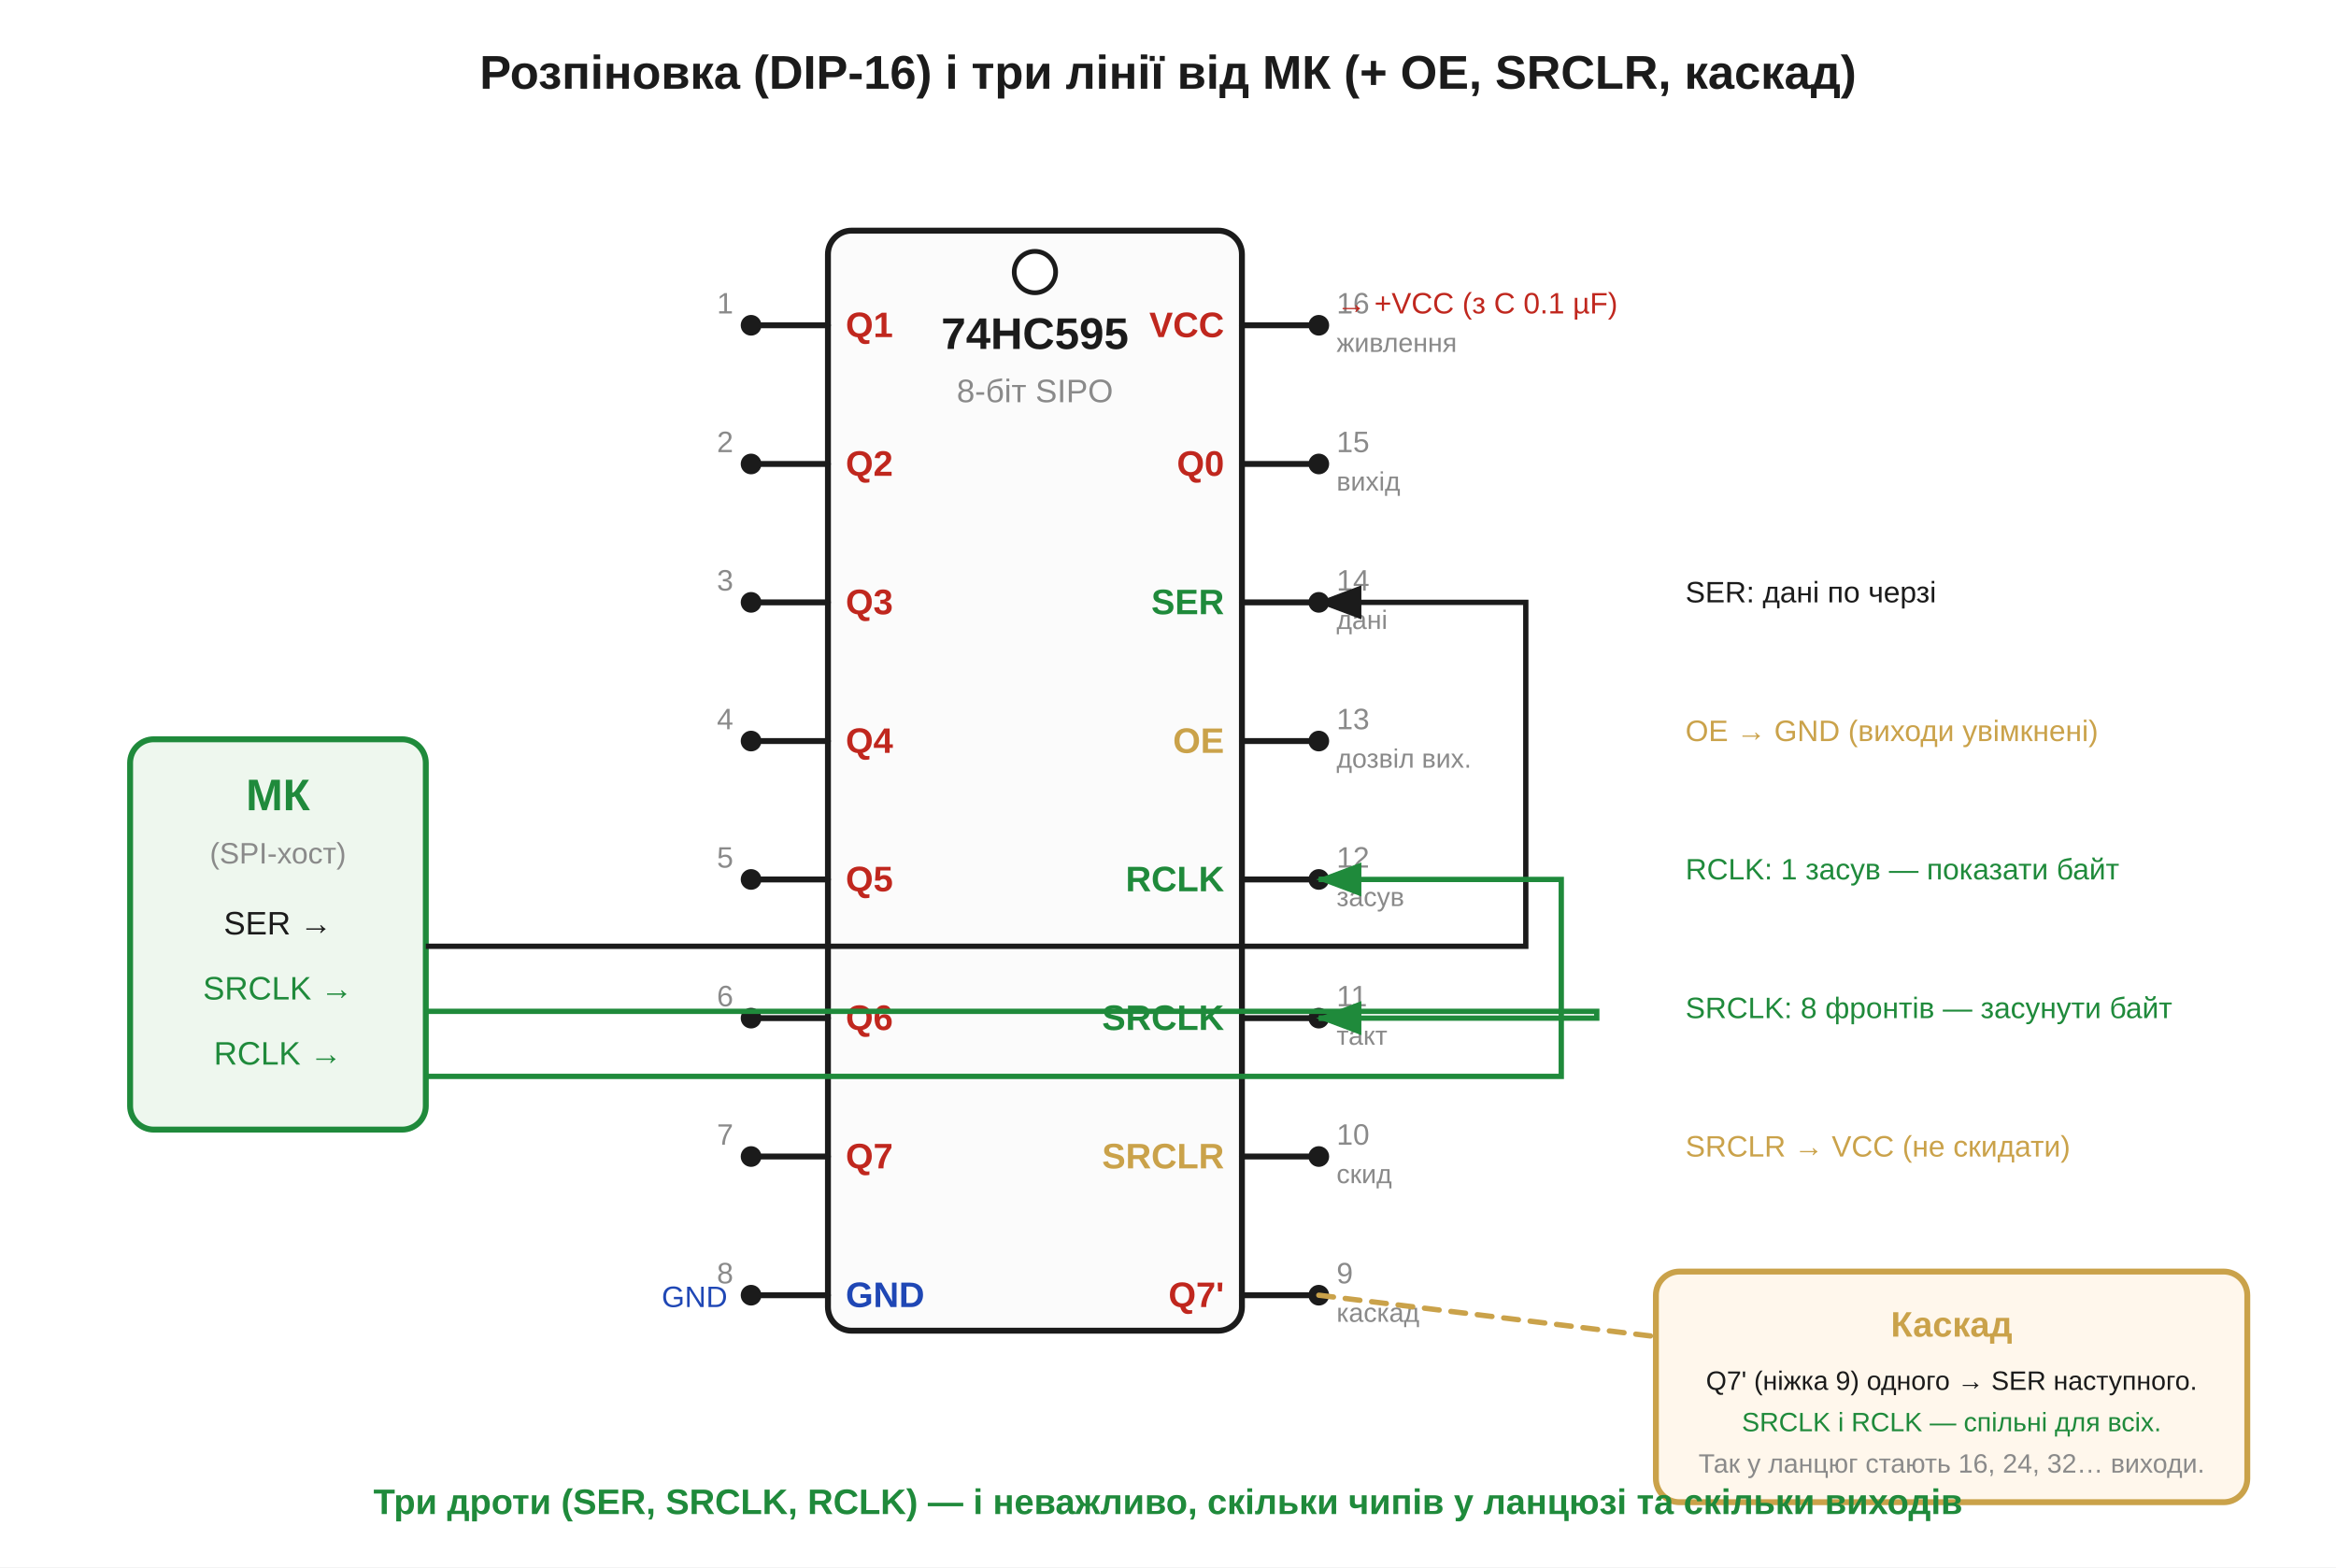
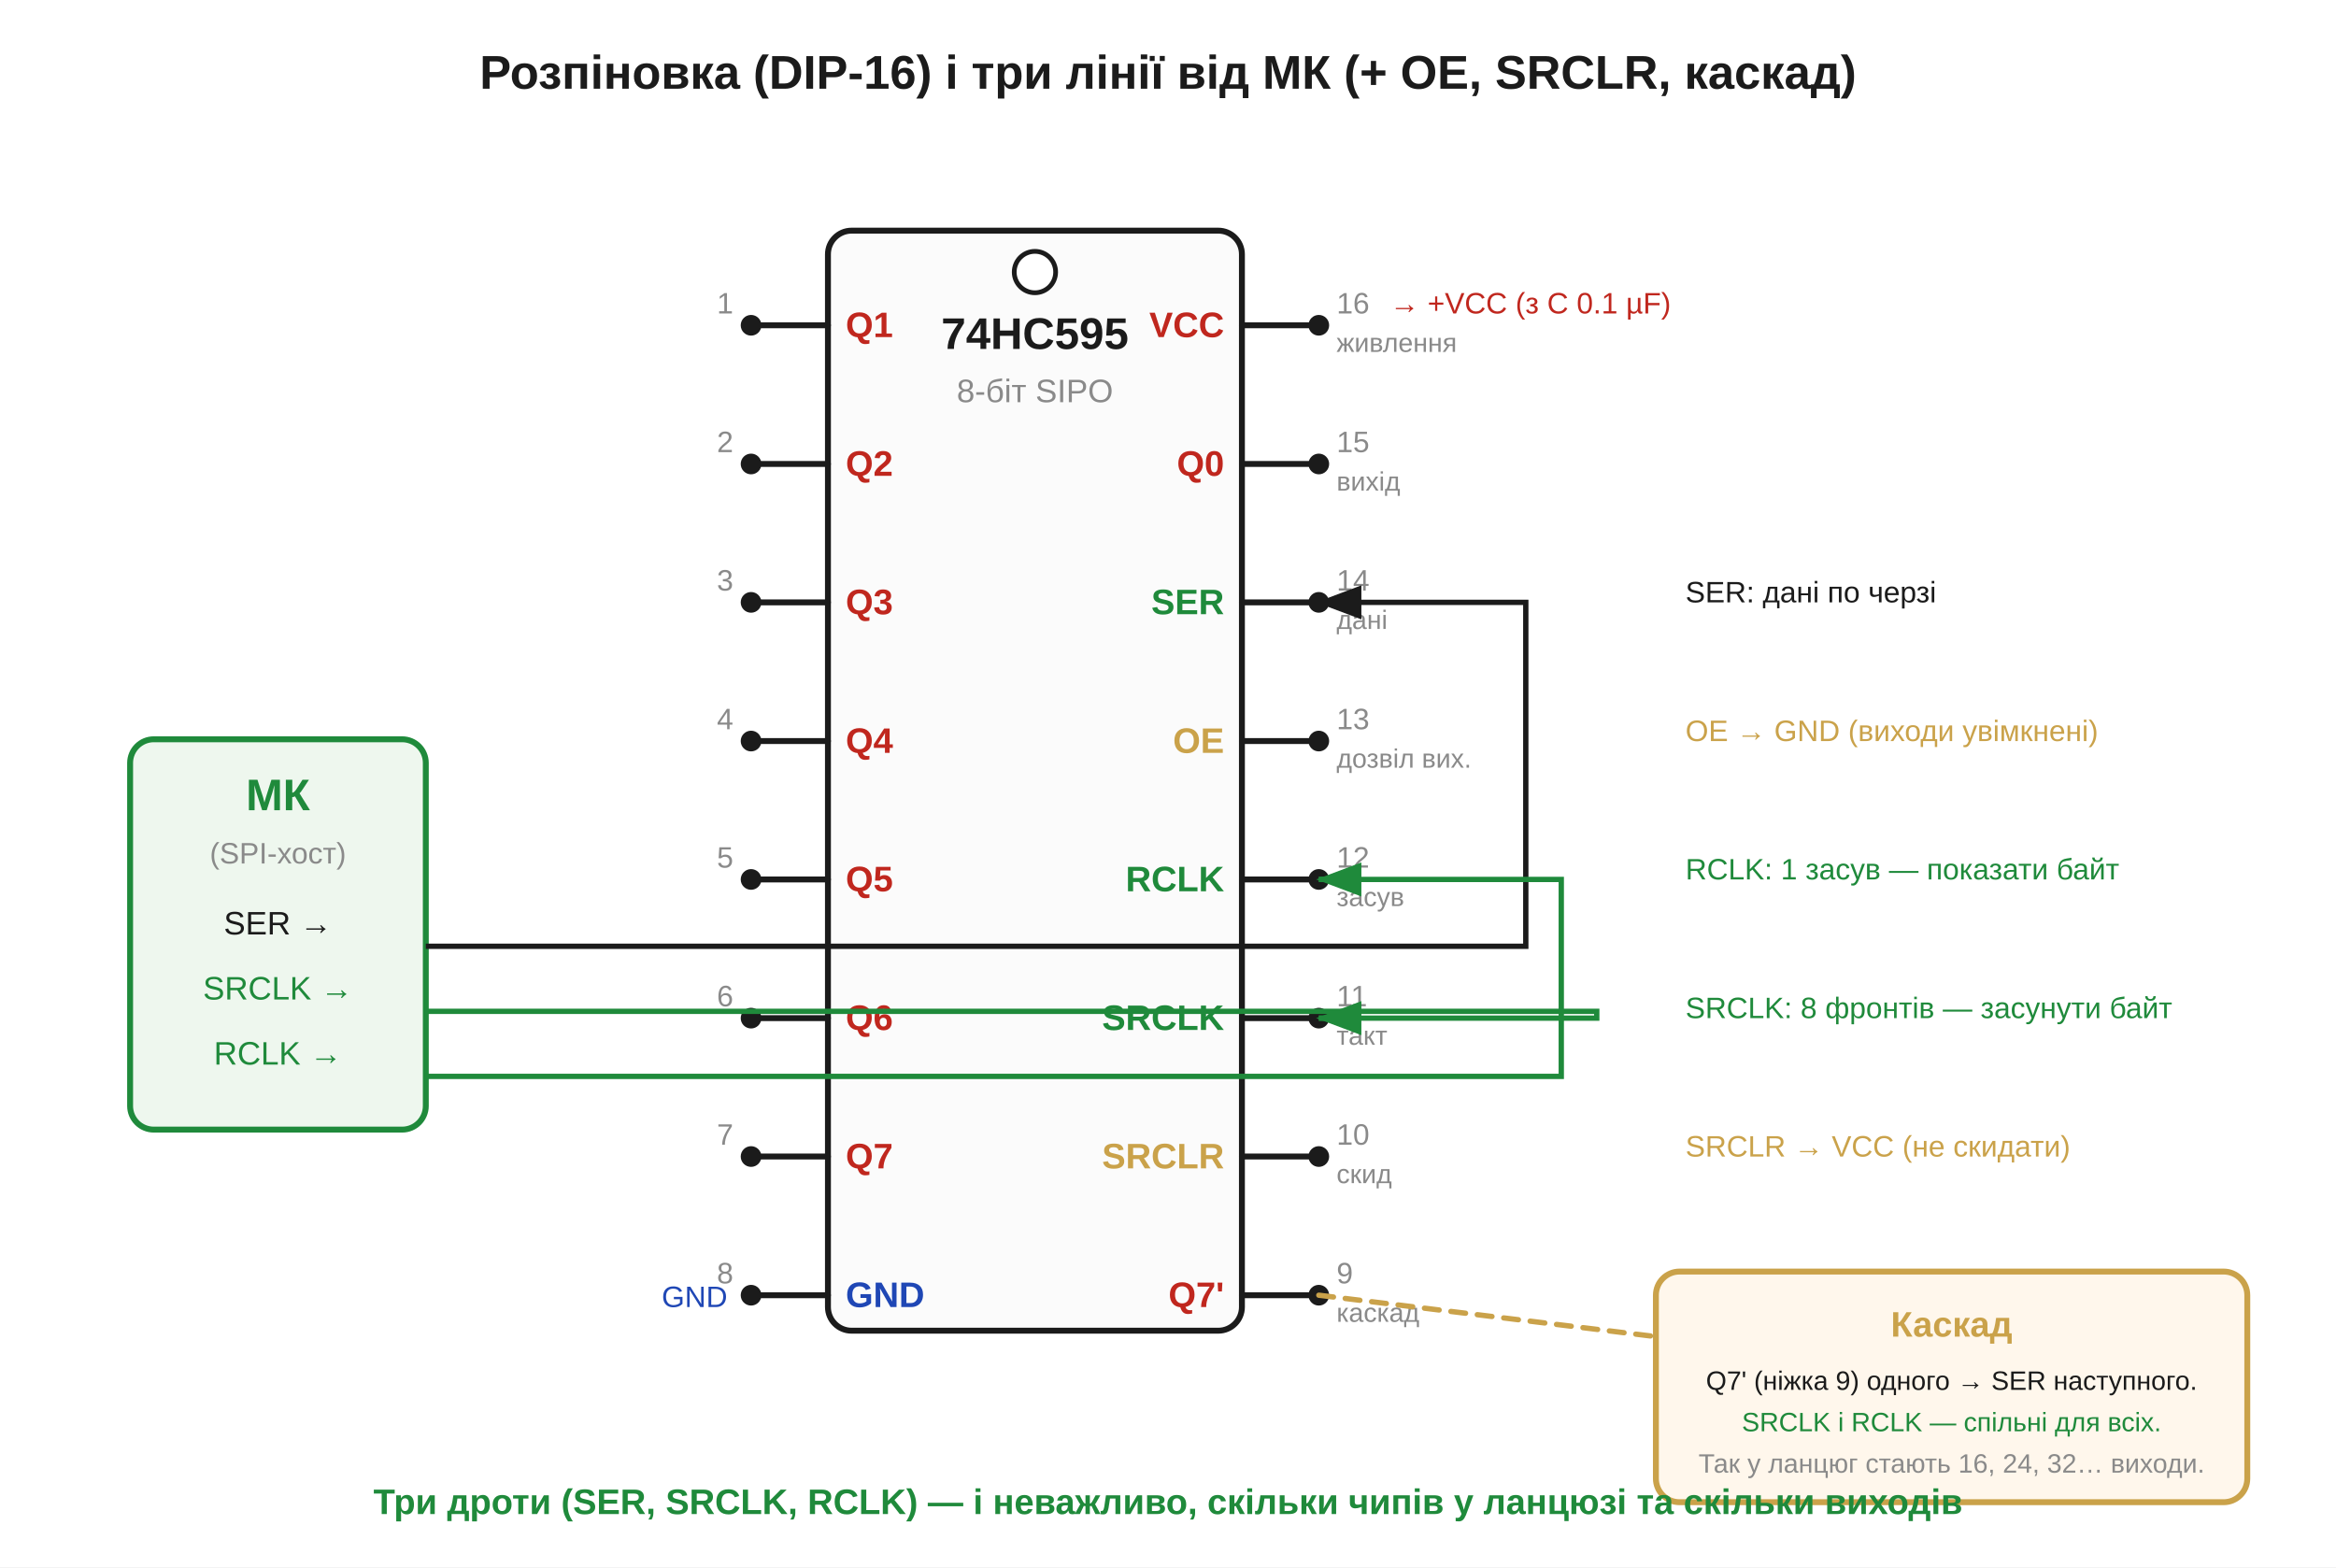
<svg xmlns="http://www.w3.org/2000/svg" width="790" height="530" viewBox="0 0 790 530">
  <rect width="790" height="530" fill="#ffffff" />
  <defs>
    <marker id="aInk" markerWidth="11" markerHeight="11" refX="8" refY="3.2" orient="auto" markerUnits="strokeWidth">
      <path d="M0,0 L8.5,3.2 L0,6.4 Z" fill="#1b1b1b" />
    </marker>
    <marker id="aRed" markerWidth="11" markerHeight="11" refX="8" refY="3.2" orient="auto" markerUnits="strokeWidth">
      <path d="M0,0 L8.5,3.2 L0,6.4 Z" fill="#c0271e" />
    </marker>
    <marker id="aBlue" markerWidth="11" markerHeight="11" refX="8" refY="3.2" orient="auto" markerUnits="strokeWidth">
      <path d="M0,0 L8.5,3.2 L0,6.4 Z" fill="#1f47b5" />
    </marker>
    <marker id="aGreen" markerWidth="11" markerHeight="11" refX="8" refY="3.2" orient="auto" markerUnits="strokeWidth">
      <path d="M0,0 L8.5,3.2 L0,6.4 Z" fill="#1f8a3b" />
    </marker>
  </defs>
  <text x="395.0" y="30.0" font-family="Segoe UI, Arial, Helvetica, sans-serif" font-size="16" fill="#1b1b1b" text-anchor="middle" font-weight="bold" font-style="normal">Розпіновка (DIP-16) і три лінії від МК (+ OE, SRCLR, каскад)</text>
  <rect x="280.0" y="78.0" width="140.0" height="372.0" rx="8" fill="#fbfbfb" stroke="#1b1b1b" stroke-width="2" />
  <circle cx="350.0" cy="92.0" r="7.0" fill="#fff" stroke="#1b1b1b" stroke-width="1.6" />
  <text x="350.0" y="118.0" font-family="Segoe UI, Arial, Helvetica, sans-serif" font-size="15" fill="#1b1b1b" text-anchor="middle" font-weight="bold" font-style="normal">74HC595</text>
  <text x="350.0" y="136.0" font-family="Segoe UI, Arial, Helvetica, sans-serif" font-size="11" fill="#8a8a8a" text-anchor="middle" font-weight="normal" font-style="normal">8-біт SIPO</text>
  <line x1="254.0" y1="110.0" x2="280.0" y2="110.0" stroke="#1b1b1b" stroke-width="2" stroke-linecap="round" />
  <circle cx="254.0" cy="110.0" r="3.0" fill="#1b1b1b" stroke="#1b1b1b" stroke-width="1" />
  <text x="248.0" y="106.0" font-family="Segoe UI, Arial, Helvetica, sans-serif" font-size="10" fill="#8a8a8a" text-anchor="end" font-weight="normal" font-style="normal">1</text>
  <text x="286.0" y="114.0" font-family="Segoe UI, Arial, Helvetica, sans-serif" font-size="12" fill="#c0271e" text-anchor="start" font-weight="bold" font-style="normal">Q1</text>
  <line x1="254.0" y1="156.9" x2="280.0" y2="156.9" stroke="#1b1b1b" stroke-width="2" stroke-linecap="round" />
  <circle cx="254.0" cy="156.9" r="3.0" fill="#1b1b1b" stroke="#1b1b1b" stroke-width="1" />
  <text x="248.0" y="152.9" font-family="Segoe UI, Arial, Helvetica, sans-serif" font-size="10" fill="#8a8a8a" text-anchor="end" font-weight="normal" font-style="normal">2</text>
  <text x="286.0" y="160.9" font-family="Segoe UI, Arial, Helvetica, sans-serif" font-size="12" fill="#c0271e" text-anchor="start" font-weight="bold" font-style="normal">Q2</text>
  <line x1="254.0" y1="203.7" x2="280.0" y2="203.7" stroke="#1b1b1b" stroke-width="2" stroke-linecap="round" />
  <circle cx="254.0" cy="203.7" r="3.0" fill="#1b1b1b" stroke="#1b1b1b" stroke-width="1" />
  <text x="248.0" y="199.7" font-family="Segoe UI, Arial, Helvetica, sans-serif" font-size="10" fill="#8a8a8a" text-anchor="end" font-weight="normal" font-style="normal">3</text>
  <text x="286.0" y="207.7" font-family="Segoe UI, Arial, Helvetica, sans-serif" font-size="12" fill="#c0271e" text-anchor="start" font-weight="bold" font-style="normal">Q3</text>
  <line x1="254.0" y1="250.6" x2="280.0" y2="250.6" stroke="#1b1b1b" stroke-width="2" stroke-linecap="round" />
  <circle cx="254.0" cy="250.6" r="3.0" fill="#1b1b1b" stroke="#1b1b1b" stroke-width="1" />
  <text x="248.0" y="246.6" font-family="Segoe UI, Arial, Helvetica, sans-serif" font-size="10" fill="#8a8a8a" text-anchor="end" font-weight="normal" font-style="normal">4</text>
  <text x="286.0" y="254.6" font-family="Segoe UI, Arial, Helvetica, sans-serif" font-size="12" fill="#c0271e" text-anchor="start" font-weight="bold" font-style="normal">Q4</text>
  <line x1="254.0" y1="297.4" x2="280.0" y2="297.4" stroke="#1b1b1b" stroke-width="2" stroke-linecap="round" />
  <circle cx="254.0" cy="297.4" r="3.0" fill="#1b1b1b" stroke="#1b1b1b" stroke-width="1" />
  <text x="248.0" y="293.4" font-family="Segoe UI, Arial, Helvetica, sans-serif" font-size="10" fill="#8a8a8a" text-anchor="end" font-weight="normal" font-style="normal">5</text>
  <text x="286.0" y="301.4" font-family="Segoe UI, Arial, Helvetica, sans-serif" font-size="12" fill="#c0271e" text-anchor="start" font-weight="bold" font-style="normal">Q5</text>
  <line x1="254.0" y1="344.3" x2="280.0" y2="344.3" stroke="#1b1b1b" stroke-width="2" stroke-linecap="round" />
  <circle cx="254.0" cy="344.3" r="3.0" fill="#1b1b1b" stroke="#1b1b1b" stroke-width="1" />
  <text x="248.0" y="340.3" font-family="Segoe UI, Arial, Helvetica, sans-serif" font-size="10" fill="#8a8a8a" text-anchor="end" font-weight="normal" font-style="normal">6</text>
  <text x="286.0" y="348.3" font-family="Segoe UI, Arial, Helvetica, sans-serif" font-size="12" fill="#c0271e" text-anchor="start" font-weight="bold" font-style="normal">Q6</text>
  <line x1="254.0" y1="391.1" x2="280.0" y2="391.1" stroke="#1b1b1b" stroke-width="2" stroke-linecap="round" />
  <circle cx="254.0" cy="391.1" r="3.0" fill="#1b1b1b" stroke="#1b1b1b" stroke-width="1" />
  <text x="248.0" y="387.1" font-family="Segoe UI, Arial, Helvetica, sans-serif" font-size="10" fill="#8a8a8a" text-anchor="end" font-weight="normal" font-style="normal">7</text>
  <text x="286.0" y="395.1" font-family="Segoe UI, Arial, Helvetica, sans-serif" font-size="12" fill="#c0271e" text-anchor="start" font-weight="bold" font-style="normal">Q7</text>
  <line x1="254.0" y1="438.0" x2="280.0" y2="438.0" stroke="#1b1b1b" stroke-width="2" stroke-linecap="round" />
  <circle cx="254.0" cy="438.0" r="3.0" fill="#1b1b1b" stroke="#1b1b1b" stroke-width="1" />
  <text x="248.0" y="434.0" font-family="Segoe UI, Arial, Helvetica, sans-serif" font-size="10" fill="#8a8a8a" text-anchor="end" font-weight="normal" font-style="normal">8</text>
  <text x="286.0" y="442.0" font-family="Segoe UI, Arial, Helvetica, sans-serif" font-size="12" fill="#1f47b5" text-anchor="start" font-weight="bold" font-style="normal">GND</text>
  <line x1="420.0" y1="110.0" x2="446.0" y2="110.0" stroke="#1b1b1b" stroke-width="2" stroke-linecap="round" />
  <circle cx="446.0" cy="110.0" r="3.0" fill="#1b1b1b" stroke="#1b1b1b" stroke-width="1" />
  <text x="452.0" y="106.0" font-family="Segoe UI, Arial, Helvetica, sans-serif" font-size="10" fill="#8a8a8a" text-anchor="start" font-weight="normal" font-style="normal">16</text>
  <text x="414.0" y="114.0" font-family="Segoe UI, Arial, Helvetica, sans-serif" font-size="12" fill="#c0271e" text-anchor="end" font-weight="bold" font-style="normal">VCC</text>
  <text x="452.0" y="119.0" font-family="Segoe UI, Arial, Helvetica, sans-serif" font-size="9" fill="#8a8a8a" text-anchor="start" font-weight="normal" font-style="normal">живлення</text>
  <line x1="420.0" y1="156.9" x2="446.0" y2="156.9" stroke="#1b1b1b" stroke-width="2" stroke-linecap="round" />
  <circle cx="446.0" cy="156.9" r="3.0" fill="#1b1b1b" stroke="#1b1b1b" stroke-width="1" />
  <text x="452.0" y="152.9" font-family="Segoe UI, Arial, Helvetica, sans-serif" font-size="10" fill="#8a8a8a" text-anchor="start" font-weight="normal" font-style="normal">15</text>
  <text x="414.0" y="160.9" font-family="Segoe UI, Arial, Helvetica, sans-serif" font-size="12" fill="#c0271e" text-anchor="end" font-weight="bold" font-style="normal">Q0</text>
  <text x="452.0" y="165.9" font-family="Segoe UI, Arial, Helvetica, sans-serif" font-size="9" fill="#8a8a8a" text-anchor="start" font-weight="normal" font-style="normal">вихід</text>
  <line x1="420.0" y1="203.7" x2="446.0" y2="203.7" stroke="#1b1b1b" stroke-width="2" stroke-linecap="round" />
  <circle cx="446.0" cy="203.7" r="3.0" fill="#1b1b1b" stroke="#1b1b1b" stroke-width="1" />
  <text x="452.0" y="199.7" font-family="Segoe UI, Arial, Helvetica, sans-serif" font-size="10" fill="#8a8a8a" text-anchor="start" font-weight="normal" font-style="normal">14</text>
  <text x="414.0" y="207.7" font-family="Segoe UI, Arial, Helvetica, sans-serif" font-size="12" fill="#1f8a3b" text-anchor="end" font-weight="bold" font-style="normal">SER</text>
  <text x="452.0" y="212.7" font-family="Segoe UI, Arial, Helvetica, sans-serif" font-size="9" fill="#8a8a8a" text-anchor="start" font-weight="normal" font-style="normal">дані</text>
  <line x1="420.0" y1="250.6" x2="446.0" y2="250.6" stroke="#1b1b1b" stroke-width="2" stroke-linecap="round" />
  <circle cx="446.0" cy="250.6" r="3.0" fill="#1b1b1b" stroke="#1b1b1b" stroke-width="1" />
  <text x="452.0" y="246.6" font-family="Segoe UI, Arial, Helvetica, sans-serif" font-size="10" fill="#8a8a8a" text-anchor="start" font-weight="normal" font-style="normal">13</text>
  <text x="414.0" y="254.6" font-family="Segoe UI, Arial, Helvetica, sans-serif" font-size="12" fill="#caa24a" text-anchor="end" font-weight="bold" font-style="normal">OE</text>
  <text x="452.0" y="259.6" font-family="Segoe UI, Arial, Helvetica, sans-serif" font-size="9" fill="#8a8a8a" text-anchor="start" font-weight="normal" font-style="normal">дозвіл вих.</text>
  <line x1="420.0" y1="297.4" x2="446.0" y2="297.4" stroke="#1b1b1b" stroke-width="2" stroke-linecap="round" />
  <circle cx="446.0" cy="297.4" r="3.0" fill="#1b1b1b" stroke="#1b1b1b" stroke-width="1" />
  <text x="452.0" y="293.4" font-family="Segoe UI, Arial, Helvetica, sans-serif" font-size="10" fill="#8a8a8a" text-anchor="start" font-weight="normal" font-style="normal">12</text>
  <text x="414.0" y="301.4" font-family="Segoe UI, Arial, Helvetica, sans-serif" font-size="12" fill="#1f8a3b" text-anchor="end" font-weight="bold" font-style="normal">RCLK</text>
  <text x="452.0" y="306.4" font-family="Segoe UI, Arial, Helvetica, sans-serif" font-size="9" fill="#8a8a8a" text-anchor="start" font-weight="normal" font-style="normal">засув</text>
  <line x1="420.0" y1="344.3" x2="446.0" y2="344.3" stroke="#1b1b1b" stroke-width="2" stroke-linecap="round" />
  <circle cx="446.0" cy="344.3" r="3.0" fill="#1b1b1b" stroke="#1b1b1b" stroke-width="1" />
  <text x="452.0" y="340.3" font-family="Segoe UI, Arial, Helvetica, sans-serif" font-size="10" fill="#8a8a8a" text-anchor="start" font-weight="normal" font-style="normal">11</text>
  <text x="414.0" y="348.3" font-family="Segoe UI, Arial, Helvetica, sans-serif" font-size="12" fill="#1f8a3b" text-anchor="end" font-weight="bold" font-style="normal">SRCLK</text>
  <text x="452.0" y="353.3" font-family="Segoe UI, Arial, Helvetica, sans-serif" font-size="9" fill="#8a8a8a" text-anchor="start" font-weight="normal" font-style="normal">такт</text>
  <line x1="420.0" y1="391.1" x2="446.0" y2="391.1" stroke="#1b1b1b" stroke-width="2" stroke-linecap="round" />
  <circle cx="446.0" cy="391.1" r="3.0" fill="#1b1b1b" stroke="#1b1b1b" stroke-width="1" />
  <text x="452.0" y="387.1" font-family="Segoe UI, Arial, Helvetica, sans-serif" font-size="10" fill="#8a8a8a" text-anchor="start" font-weight="normal" font-style="normal">10</text>
  <text x="414.0" y="395.1" font-family="Segoe UI, Arial, Helvetica, sans-serif" font-size="12" fill="#caa24a" text-anchor="end" font-weight="bold" font-style="normal">SRCLR</text>
  <text x="452.0" y="400.1" font-family="Segoe UI, Arial, Helvetica, sans-serif" font-size="9" fill="#8a8a8a" text-anchor="start" font-weight="normal" font-style="normal">скид</text>
  <line x1="420.0" y1="438.0" x2="446.0" y2="438.0" stroke="#1b1b1b" stroke-width="2" stroke-linecap="round" />
  <circle cx="446.0" cy="438.0" r="3.0" fill="#1b1b1b" stroke="#1b1b1b" stroke-width="1" />
  <text x="452.0" y="434.0" font-family="Segoe UI, Arial, Helvetica, sans-serif" font-size="10" fill="#8a8a8a" text-anchor="start" font-weight="normal" font-style="normal">9</text>
  <text x="414.0" y="442.0" font-family="Segoe UI, Arial, Helvetica, sans-serif" font-size="12" fill="#c0271e" text-anchor="end" font-weight="bold" font-style="normal">Q7'</text>
  <text x="452.0" y="447.0" font-family="Segoe UI, Arial, Helvetica, sans-serif" font-size="9" fill="#8a8a8a" text-anchor="start" font-weight="normal" font-style="normal">каскад</text>
  <rect x="44.0" y="250.0" width="100.0" height="132.0" rx="8" fill="#eef7ee" stroke="#1f8a3b" stroke-width="2" />
  <text x="94.0" y="274.0" font-family="Segoe UI, Arial, Helvetica, sans-serif" font-size="15" fill="#1f8a3b" text-anchor="middle" font-weight="bold" font-style="normal">МК</text>
  <text x="94.0" y="292.0" font-family="Segoe UI, Arial, Helvetica, sans-serif" font-size="10" fill="#8a8a8a" text-anchor="middle" font-weight="normal" font-style="normal">(SPI-хост)</text>
  <text x="94.0" y="316.0" font-family="Segoe UI, Arial, Helvetica, sans-serif" font-size="11" fill="#1b1b1b" text-anchor="middle" font-weight="normal" font-style="normal">SER  →</text>
  <text x="94.0" y="338.0" font-family="Segoe UI, Arial, Helvetica, sans-serif" font-size="11" fill="#1f8a3b" text-anchor="middle" font-weight="normal" font-style="normal">SRCLK →</text>
  <text x="94.0" y="360.0" font-family="Segoe UI, Arial, Helvetica, sans-serif" font-size="11" fill="#1f8a3b" text-anchor="middle" font-weight="normal" font-style="normal">RCLK →</text>
  <polyline points="144.0,320.0 516.0,320.0 516.0,203.7 446.0,203.7" fill="none" stroke="#1b1b1b" stroke-width="1.8" />
  <line x1="450.0" y1="203.7" x2="446.0" y2="203.7" stroke="#1b1b1b" stroke-width="1.8" marker-end="url(#aInk)" />
  <polyline points="144.0,342.0 540.0,342.0 540.0,344.3 446.0,344.3" fill="none" stroke="#1f8a3b" stroke-width="1.8" />
  <line x1="450.0" y1="344.3" x2="446.0" y2="344.3" stroke="#1f8a3b" stroke-width="1.8" marker-end="url(#aGreen)" />
  <polyline points="144.0,364.0 528.0,364.0 528.0,297.4 446.0,297.4" fill="none" stroke="#1f8a3b" stroke-width="1.8" />
  <line x1="450.0" y1="297.4" x2="446.0" y2="297.4" stroke="#1f8a3b" stroke-width="1.8" marker-end="url(#aGreen)" />
  <text x="570.0" y="203.7" font-family="Segoe UI, Arial, Helvetica, sans-serif" font-size="10" fill="#1b1b1b" text-anchor="start" font-weight="normal" font-style="normal">SER: дані по черзі</text>
  <text x="570.0" y="297.4" font-family="Segoe UI, Arial, Helvetica, sans-serif" font-size="10" fill="#1f8a3b" text-anchor="start" font-weight="normal" font-style="normal">RCLK: 1 засув — показати байт</text>
  <text x="570.0" y="344.3" font-family="Segoe UI, Arial, Helvetica, sans-serif" font-size="10" fill="#1f8a3b" text-anchor="start" font-weight="normal" font-style="normal">SRCLK: 8 фронтів — засунути байт</text>
  <text x="570.0" y="250.6" font-family="Segoe UI, Arial, Helvetica, sans-serif" font-size="10" fill="#caa24a" text-anchor="start" font-weight="normal" font-style="normal">OE → GND (виходи увімкнені)</text>
  <text x="570.0" y="391.1" font-family="Segoe UI, Arial, Helvetica, sans-serif" font-size="10" fill="#caa24a" text-anchor="start" font-weight="normal" font-style="normal">SRCLR → VCC (не скидати)</text>
-   <text x="452.0" y="106.0" font-family="Segoe UI, Arial, Helvetica, sans-serif" font-size="10" fill="#c0271e" text-anchor="start" font-weight="normal" font-style="normal">→ +VCC (з C 0.1 µF)</text>
+   <text x="470.0" y="106.0" font-family="Segoe UI, Arial, Helvetica, sans-serif" font-size="10" fill="#c0271e" text-anchor="start" font-weight="normal" font-style="normal">→ +VCC (з C 0.1 µF)</text>
  <text x="246.0" y="442.0" font-family="Segoe UI, Arial, Helvetica, sans-serif" font-size="10" fill="#1f47b5" text-anchor="end" font-weight="normal" font-style="normal">GND</text>
  <rect x="560.0" y="430.0" width="200.0" height="78.0" rx="8" fill="#fff7ec" stroke="#caa24a" stroke-width="2" />
  <text x="660.0" y="452.0" font-family="Segoe UI, Arial, Helvetica, sans-serif" font-size="12" fill="#caa24a" text-anchor="middle" font-weight="bold" font-style="normal">Каскад</text>
  <text x="660.0" y="470.0" font-family="Segoe UI, Arial, Helvetica, sans-serif" font-size="9" fill="#1b1b1b" text-anchor="middle" font-weight="normal" font-style="normal">Q7' (ніжка 9) одного → SER наступного.</text>
  <text x="660.0" y="484.0" font-family="Segoe UI, Arial, Helvetica, sans-serif" font-size="9" fill="#1f8a3b" text-anchor="middle" font-weight="normal" font-style="normal">SRCLK і RCLK — спільні для всіх.</text>
  <text x="660.0" y="498.0" font-family="Segoe UI, Arial, Helvetica, sans-serif" font-size="9" fill="#8a8a8a" text-anchor="middle" font-weight="normal" font-style="normal">Так у ланцюг стають 16, 24, 32… виходи.</text>
  <line x1="446.0" y1="438.0" x2="560.0" y2="452.0" stroke="#caa24a" stroke-width="1.8" stroke-dasharray="5,4" stroke-linecap="round" />
  <text x="395.0" y="512.0" font-family="Segoe UI, Arial, Helvetica, sans-serif" font-size="12" fill="#1f8a3b" text-anchor="middle" font-weight="bold" font-style="normal">Три дроти (SER, SRCLK, RCLK) — і неважливо, скільки чипів у ланцюзі та скільки виходів</text>
</svg>
